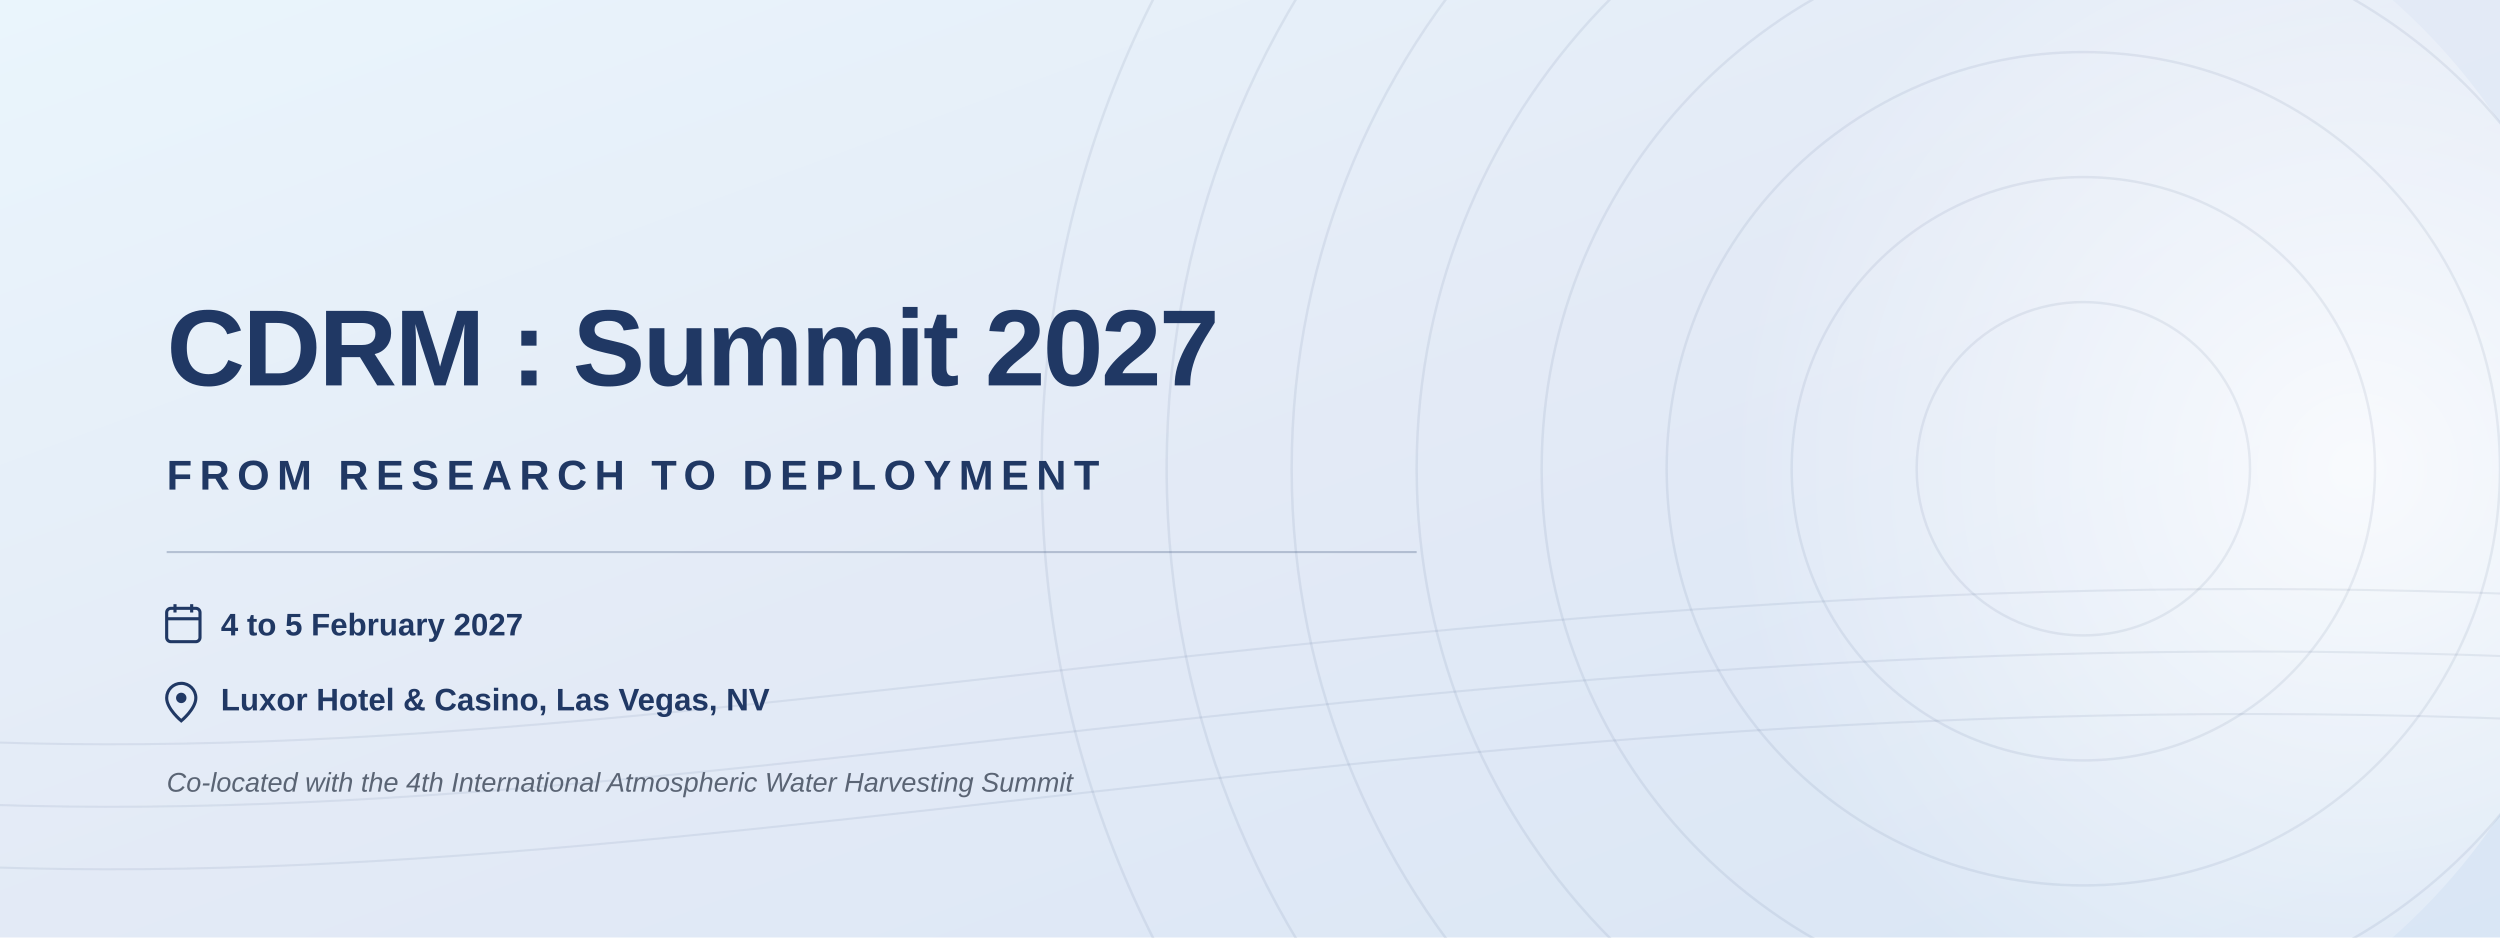
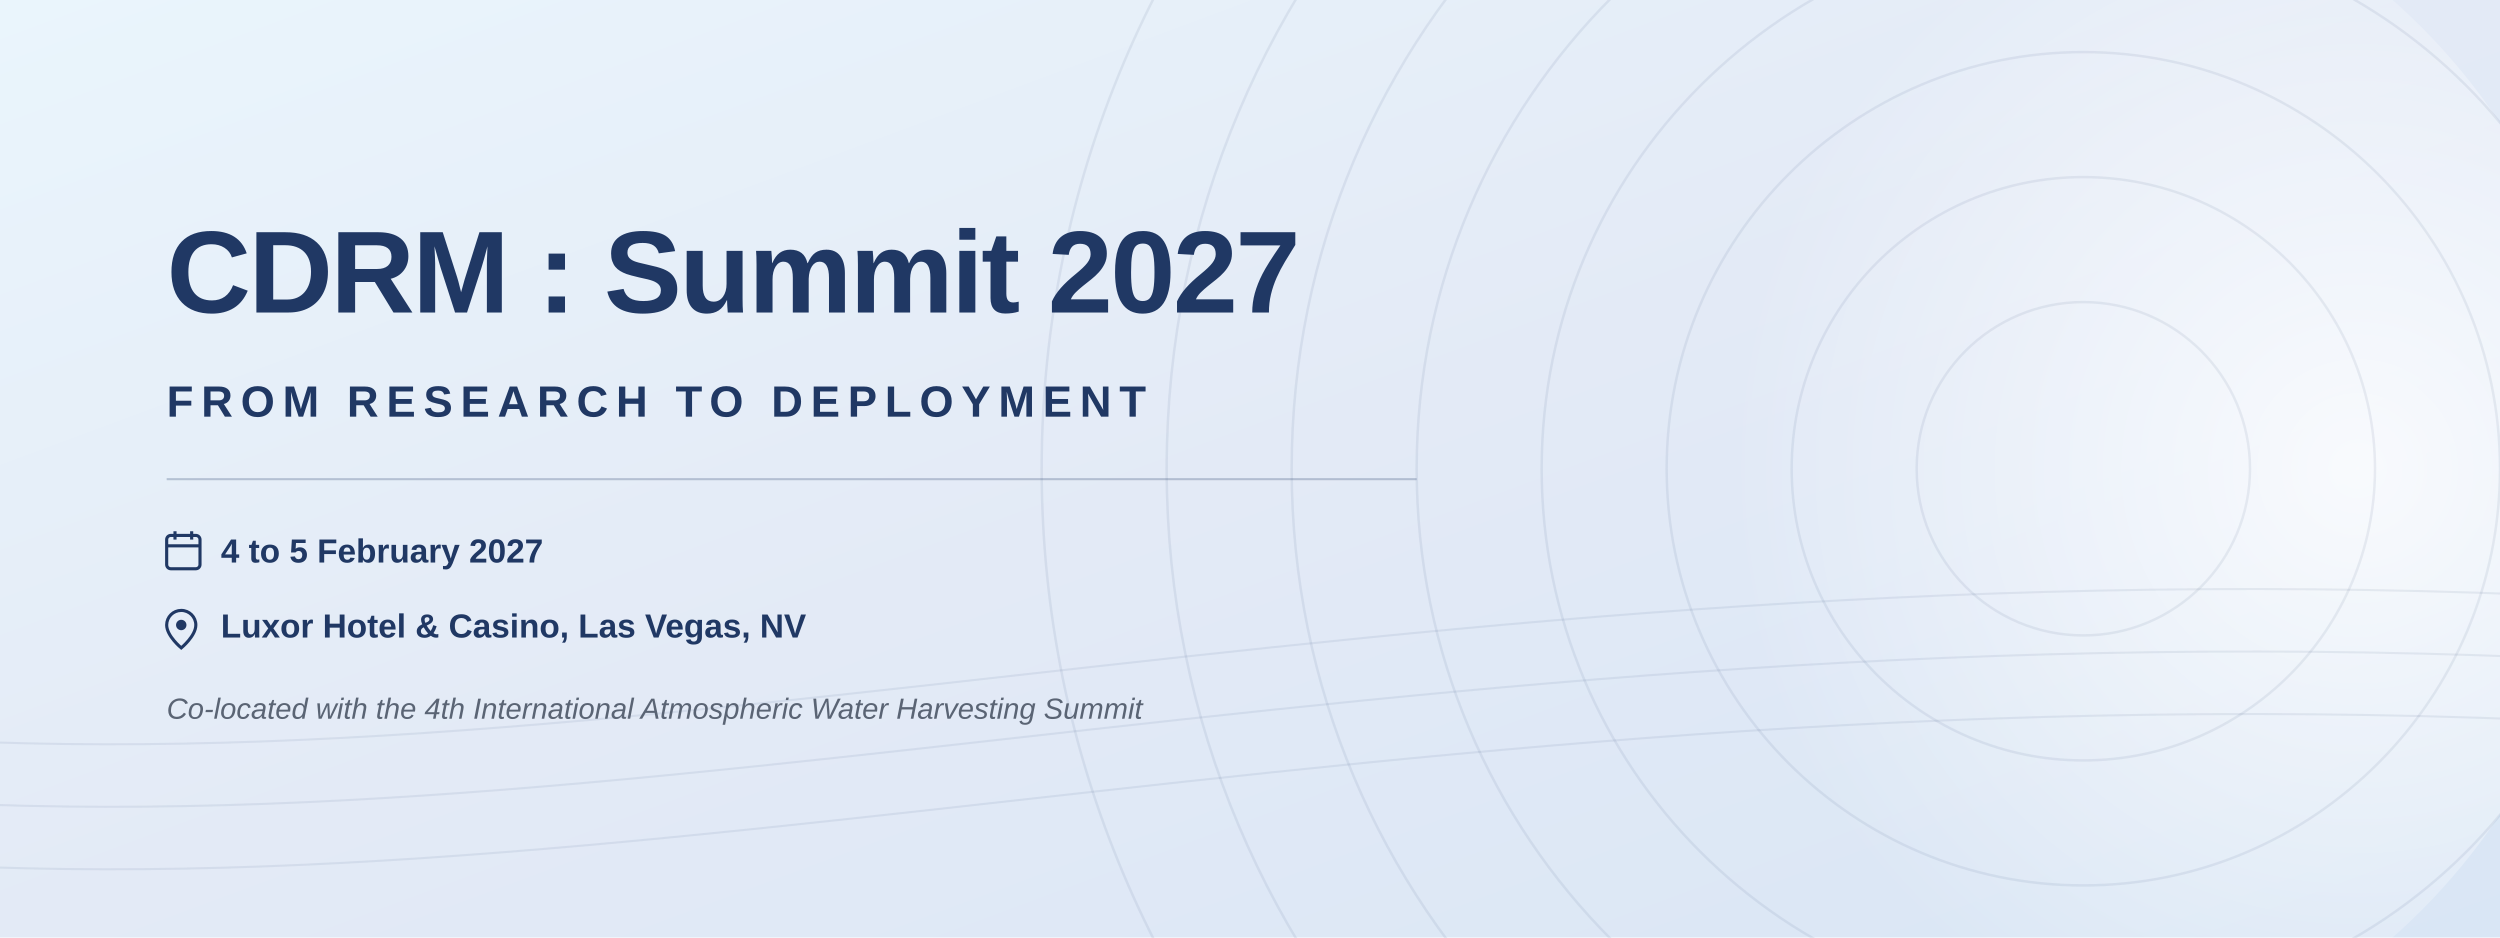
<svg xmlns="http://www.w3.org/2000/svg" viewBox="0 0 1200 450" width="100%" height="100%">
  <defs>
    <linearGradient id="bgGrad" x1="0%" y1="0%" x2="100%" y2="100%">
      <stop offset="0%" stop-color="#EAF5FC" />
      <stop offset="50%" stop-color="#E3EAF6" />
      <stop offset="100%" stop-color="#D9E6F5" />
    </linearGradient>
    <radialGradient id="glow" cx="80%" cy="50%" r="50%">
      <stop offset="0%" stop-color="#FFFFFF" stop-opacity="0.8" />
      <stop offset="100%" stop-color="#FFFFFF" stop-opacity="0" />
    </radialGradient>
  </defs>
  <rect width="1200" height="450" fill="url(#bgGrad)" />
  <circle cx="950" cy="225" r="300" fill="url(#glow)" />
  <g stroke="#203864" stroke-opacity="0.08" fill="none" stroke-width="1.2">
    <circle cx="1000" cy="225" r="80" />
    <circle cx="1000" cy="225" r="140" />
    <circle cx="1000" cy="225" r="200" />
    <circle cx="1000" cy="225" r="260" />
    <circle cx="1000" cy="225" r="320" />
    <circle cx="1000" cy="225" r="380" />
    <circle cx="1000" cy="225" r="440" />
    <circle cx="1000" cy="225" r="500" />
    <path d="M-100,380 C300,420 700,280 1300,320" stroke-width="1" />
    <path d="M-100,410 C300,450 700,310 1300,350" stroke-width="1" />
    <path d="M-100,350 C300,390 700,250 1300,290" stroke-width="1" />
  </g>
-   <text x="80" y="185" font-family="Arial, 'Helvetica Neue', Helvetica, sans-serif" font-size="52" font-weight="700" letter-spacing="-0.02em" fill="#203864">CDRM : Summit 2027</text>
-   <text x="80" y="235" font-family="Arial, 'Helvetica Neue', Helvetica, sans-serif" font-size="20" font-weight="700" letter-spacing="0.18em" fill="#203864">FROM RESEARCH TO DEPLOYMENT</text>
-   <line x1="80" y1="265" x2="680" y2="265" stroke="#203864" stroke-opacity="0.25" stroke-width="1" />
-   <g transform="translate(80, 292)">
+   <text x="80" y="150" font-family="Arial, 'Helvetica Neue', Helvetica, sans-serif" font-size="56" font-weight="700" letter-spacing="-0.02em" fill="#203864">CDRM : Summit 2027</text>
+   <text x="80" y="200" font-family="Arial, 'Helvetica Neue', Helvetica, sans-serif" font-size="21" font-weight="700" letter-spacing="0.18em" fill="#203864">FROM RESEARCH TO DEPLOYMENT</text>
+   <line x1="80" y1="230" x2="680" y2="230" stroke="#203864" stroke-opacity="0.25" stroke-width="1" />
+   <g transform="translate(80, 257)">
    <rect x="0" y="0" width="16" height="16" rx="2" fill="none" stroke="#203864" stroke-width="1.5" />
    <line x1="0" y1="5" x2="16" y2="5" stroke="#203864" stroke-width="1.5" />
    <line x1="4" y1="-2" x2="4" y2="2" stroke="#203864" stroke-width="1.5" />
    <line x1="12" y1="-2" x2="12" y2="2" stroke="#203864" stroke-width="1.5" />
-     <text x="26" y="13" font-family="Arial, 'Helvetica Neue', Helvetica, sans-serif" font-size="15" font-weight="700" fill="#203864">4 to 5 February 2027</text>
+     <text x="26" y="13" font-family="Arial, 'Helvetica Neue', Helvetica, sans-serif" font-size="16" font-weight="700" fill="#203864">4 to 5 February 2027</text>
  </g>
-   <g transform="translate(80, 328)">
+   <g transform="translate(80, 293)">
    <path d="M7,0 C3.13,0 0,3.13 0,7 C0,12.25 7,18 7,18 C7,18 14,12.25 14,7 C14,3.13 10.87,0 7,0 Z" fill="none" stroke="#203864" stroke-width="1.5" />
    <circle cx="7" cy="7" r="2.5" fill="#203864" />
-     <text x="26" y="13" font-family="Arial, 'Helvetica Neue', Helvetica, sans-serif" font-size="15" font-weight="700" fill="#203864">Luxor Hotel &amp; Casino, Las Vegas, NV</text>
+     <text x="26" y="13" font-family="Arial, 'Helvetica Neue', Helvetica, sans-serif" font-size="16" font-weight="700" fill="#203864">Luxor Hotel &amp; Casino, Las Vegas, NV</text>
  </g>
-   <text x="80" y="380" font-family="Arial, 'Helvetica Neue', Helvetica, sans-serif" font-size="13" font-weight="400" font-style="italic" fill="#5A6474">Co-located with the 4th International Atmospheric Water Harvesting Summit</text>
+   <text x="80" y="345" font-family="Arial, 'Helvetica Neue', Helvetica, sans-serif" font-size="14" font-weight="400" font-style="italic" fill="#5A6474">Co-located with the 4th International Atmospheric Water Harvesting Summit</text>
</svg>
